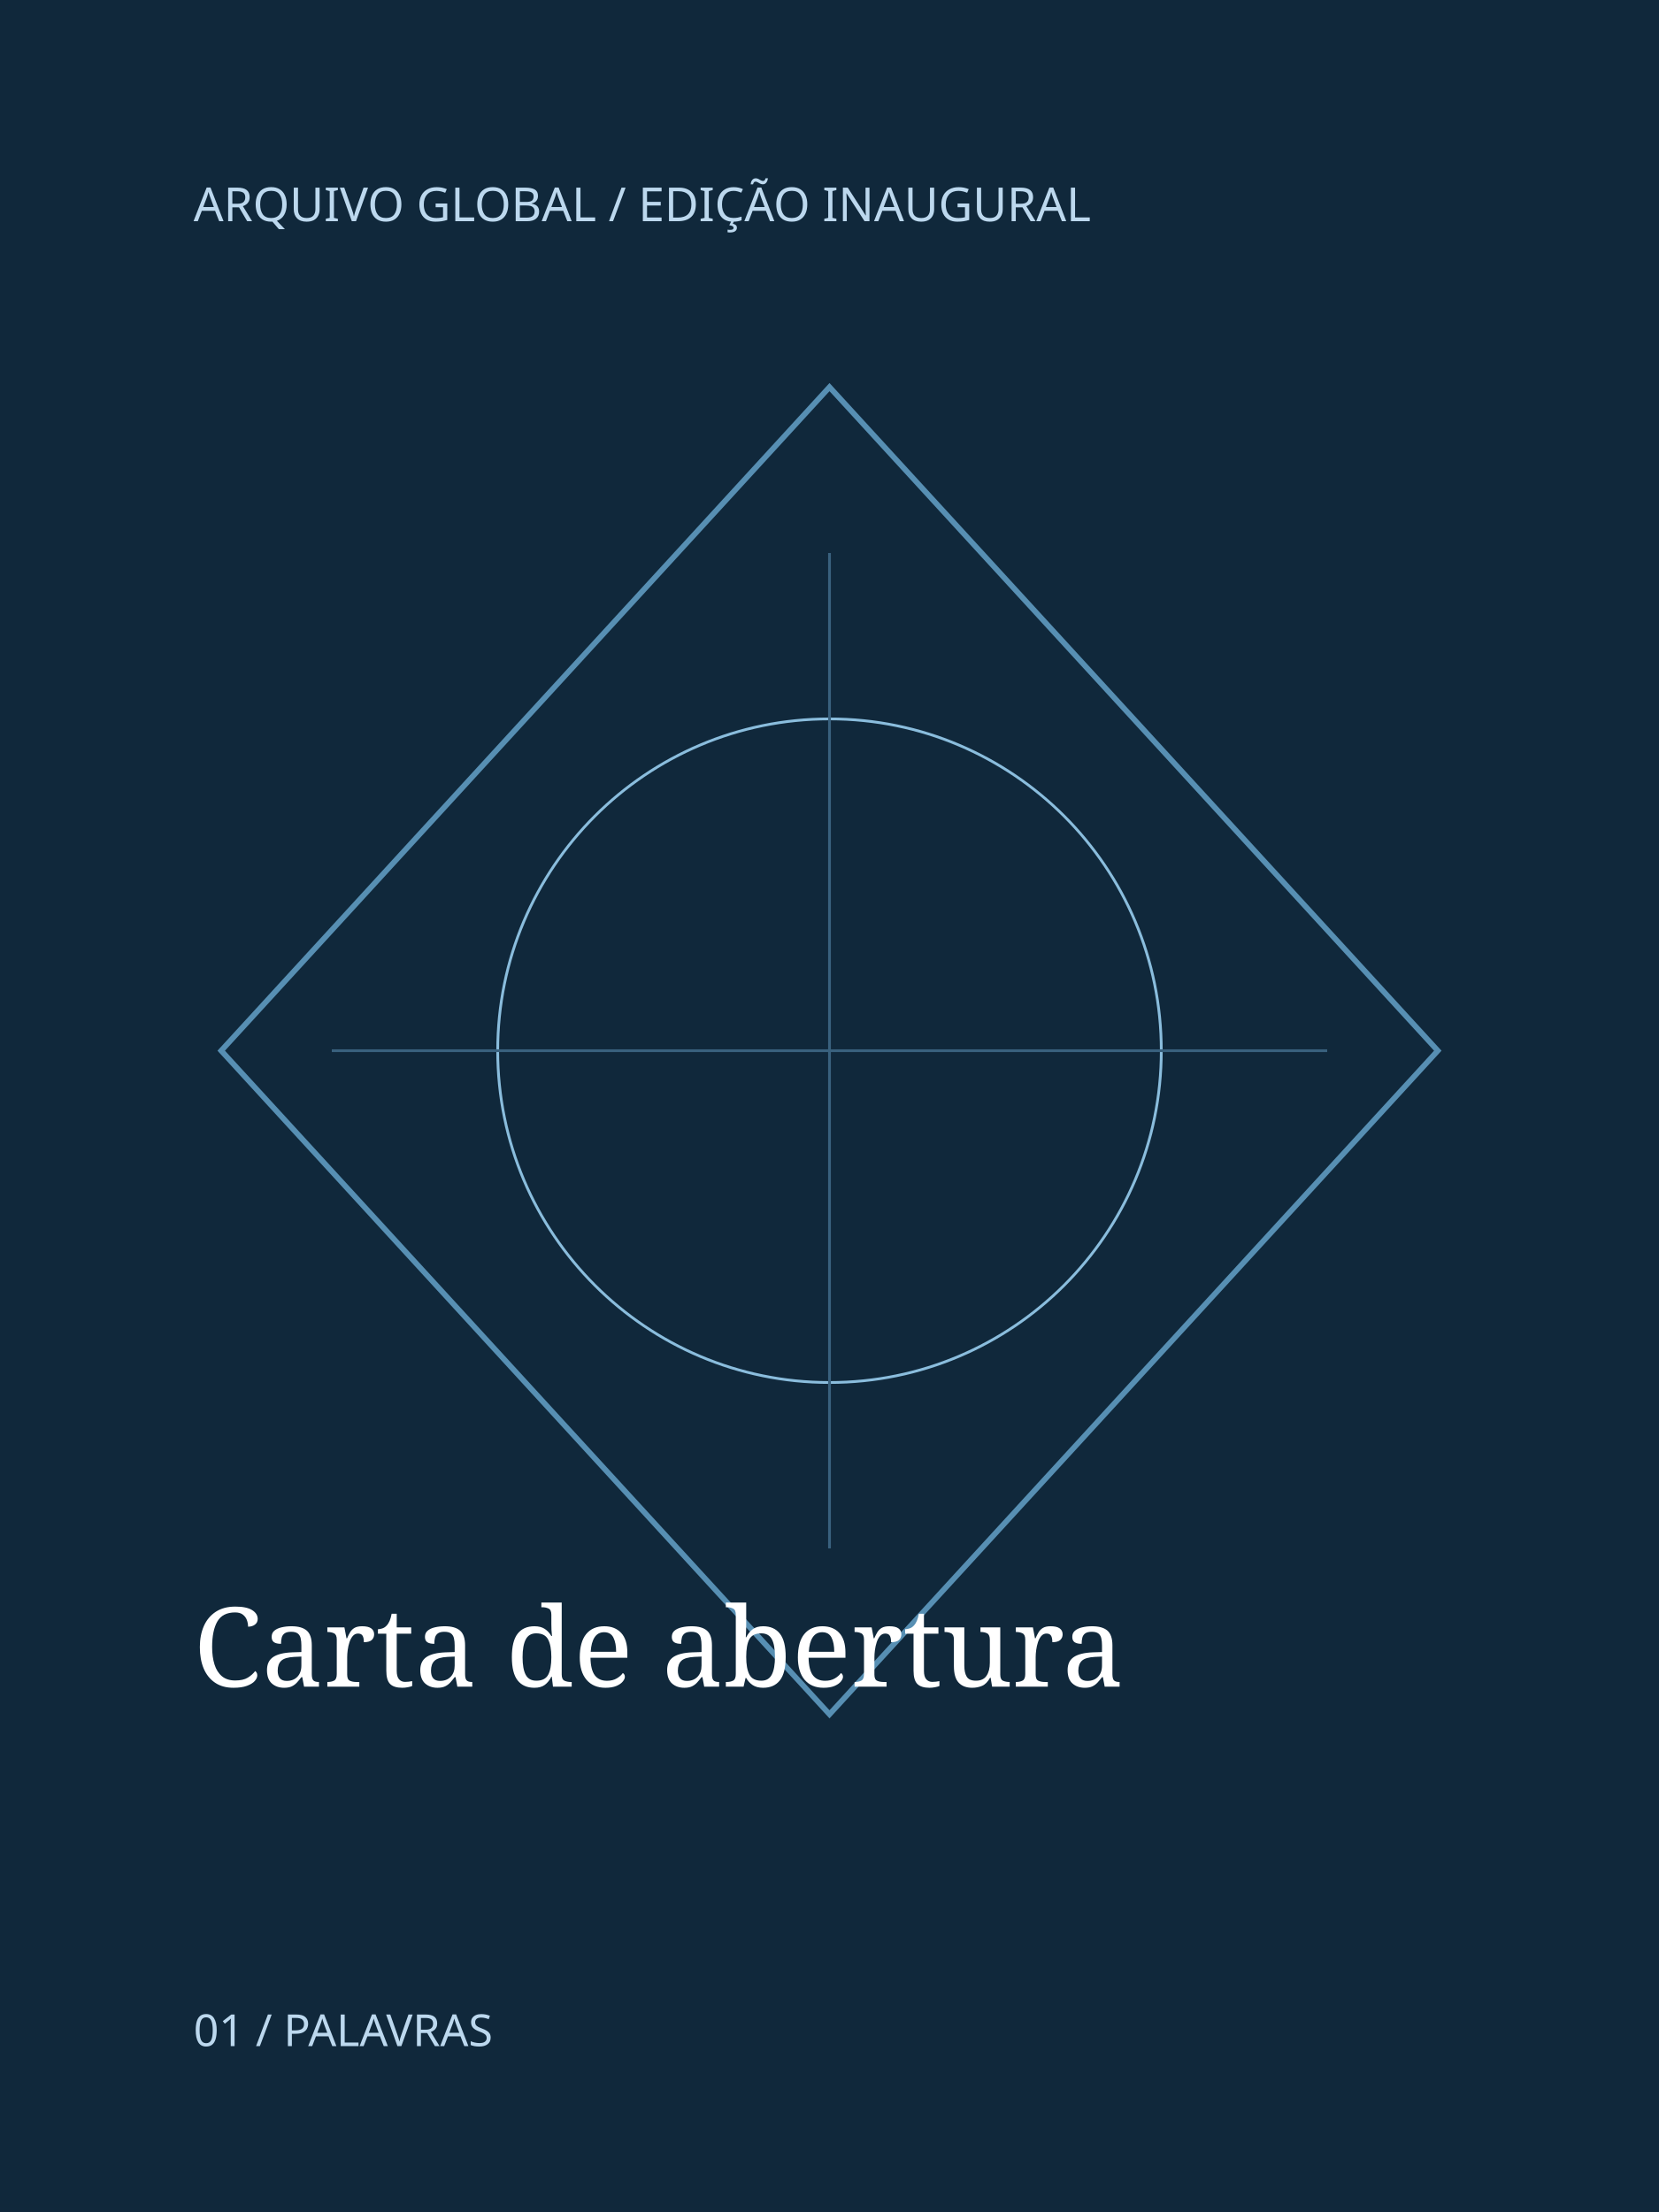
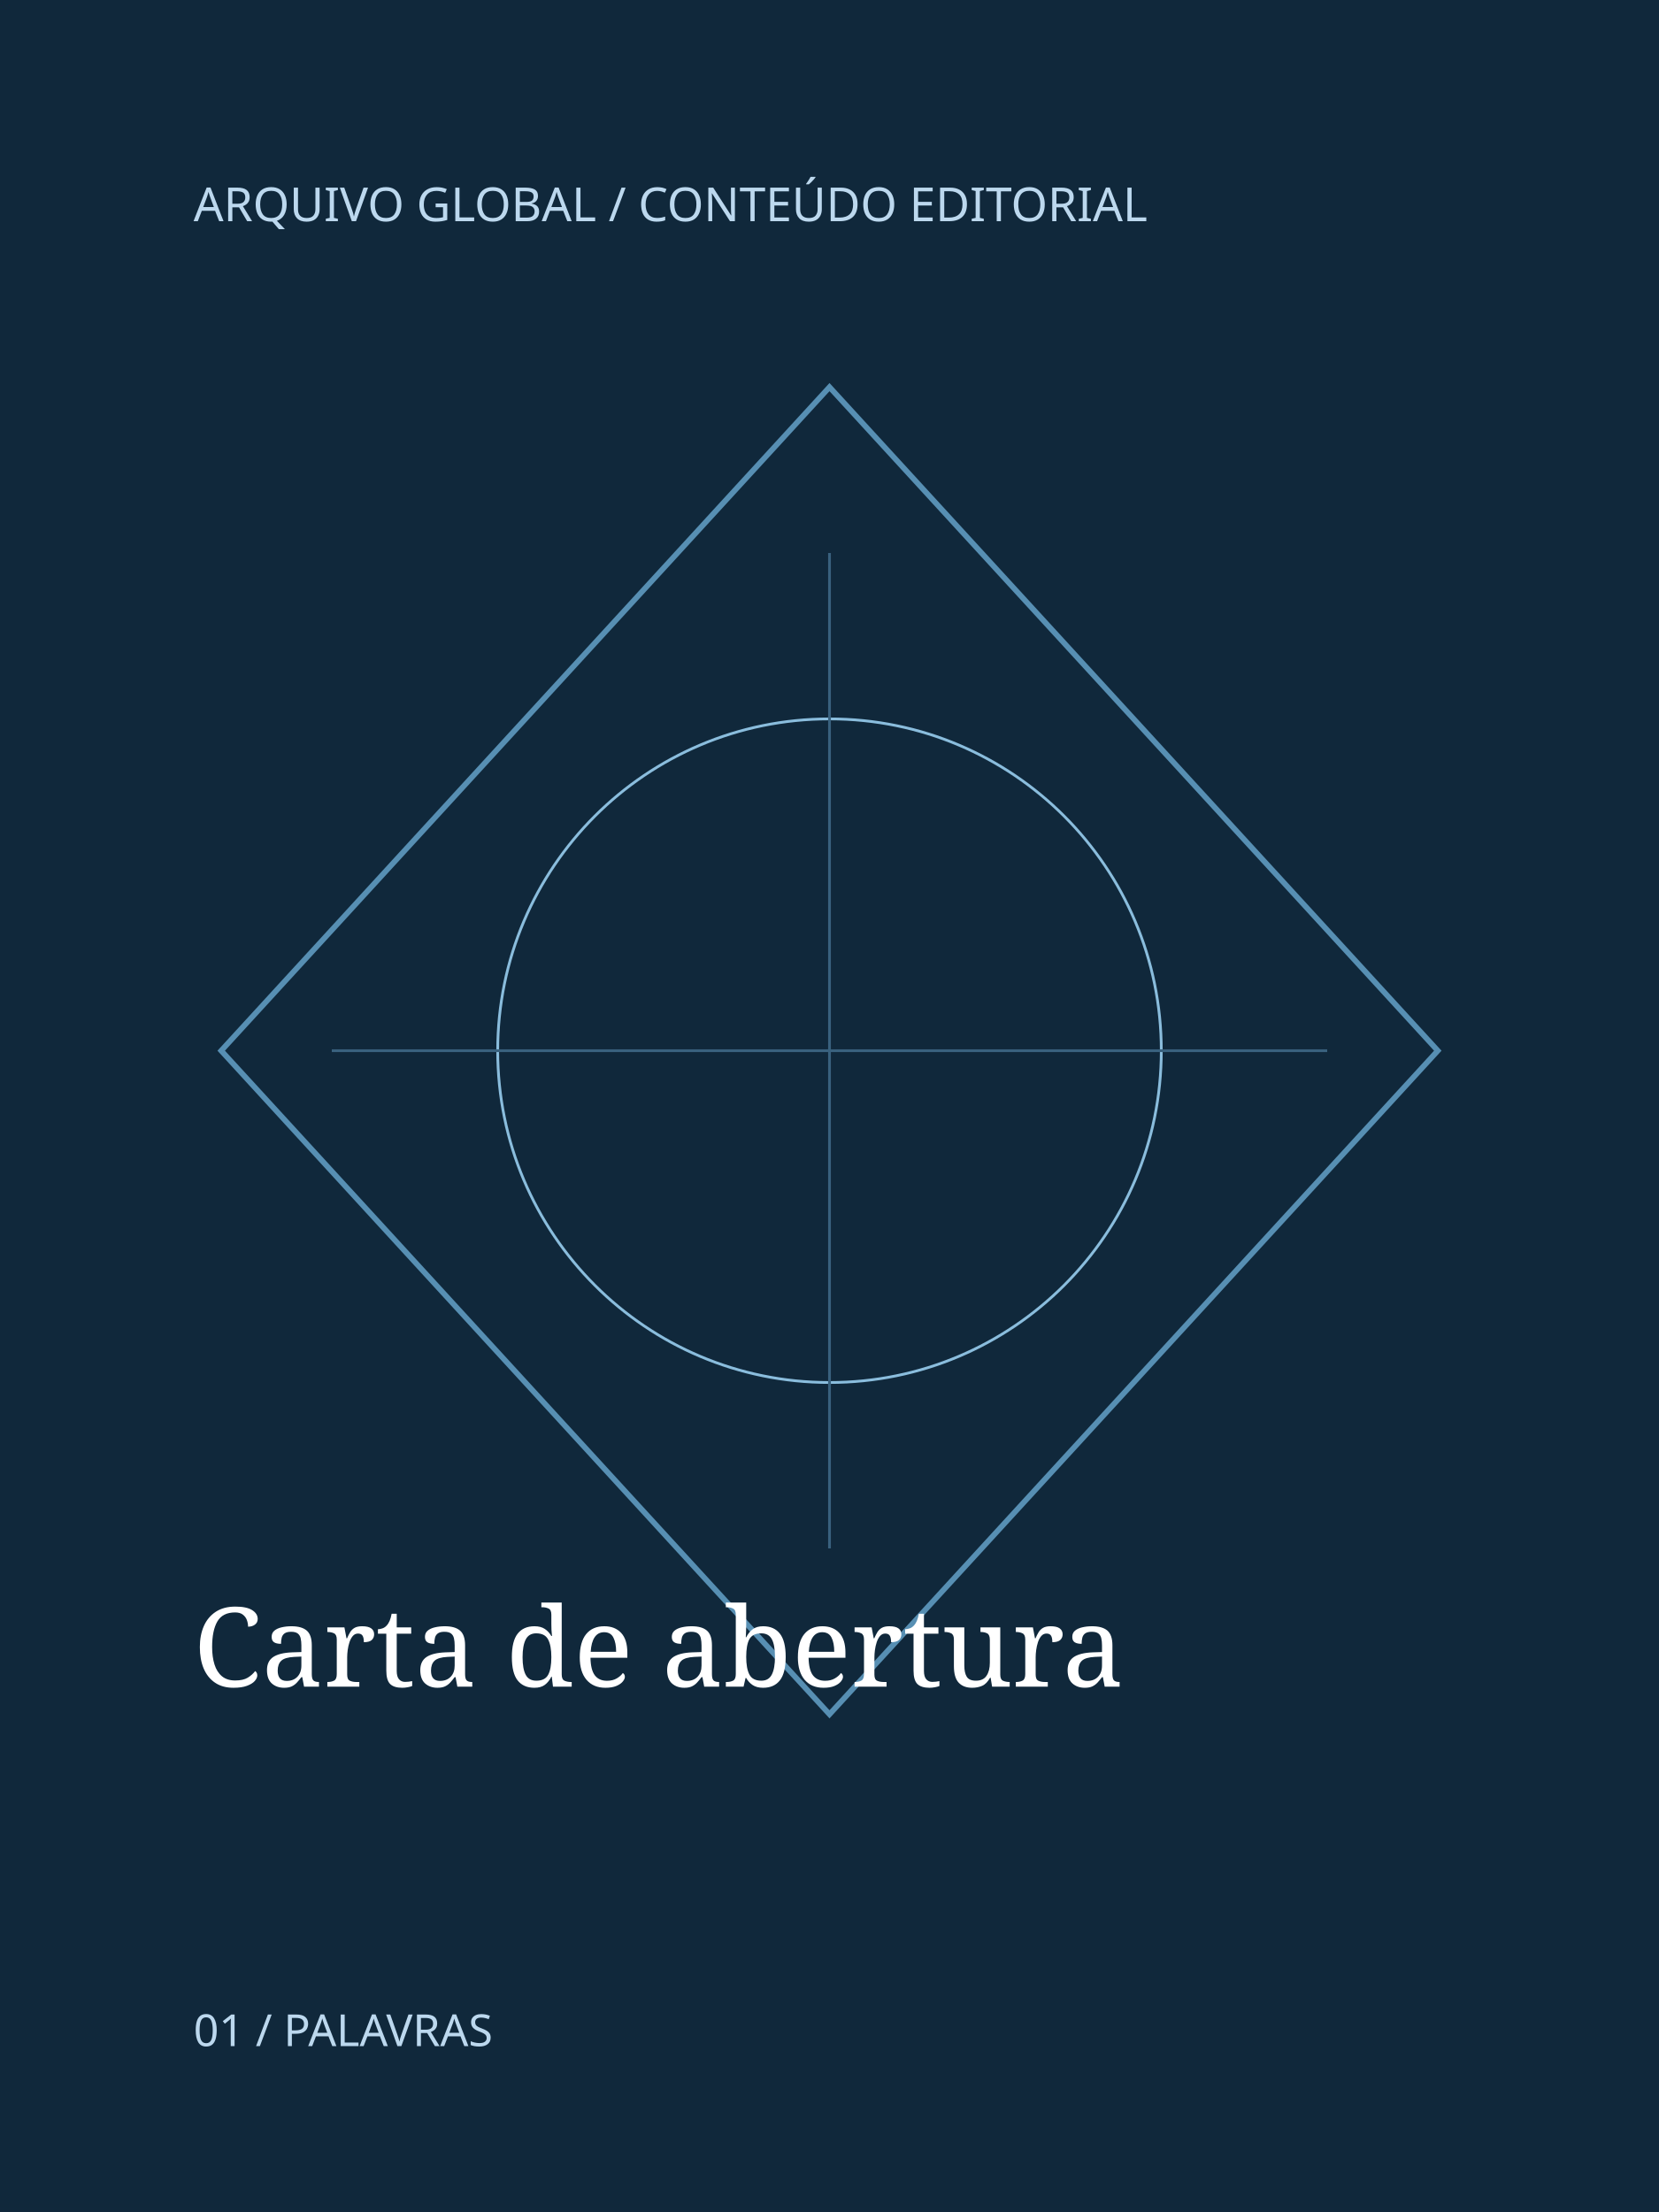
<svg xmlns="http://www.w3.org/2000/svg" viewBox="0 0 600 800">
  <rect width="600" height="800" fill="#10283b" />
  <path d="M80 380L300 140L520 380L300 620Z" fill="none" stroke="#578fb3" stroke-width="2" />
  <circle cx="300" cy="380" r="120" fill="none" stroke="#8abddd" />
  <path d="M300 200V560M120 380H480" stroke="#39617e" />
-   <text x="70" y="80" fill="#bcd8ee" font-family="sans-serif" font-size="17">ARQUIVO GLOBAL / EDIÇÃO INAUGURAL</text>
+   <text x="70" y="80" fill="#bcd8ee" font-family="sans-serif" font-size="17">ARQUIVO GLOBAL / CONTEÚDO EDITORIAL</text>
  <text x="70" y="610" fill="#fff" font-family="Georgia,serif" font-size="40">
    <tspan x="70" dy="0">Carta de abertura</tspan>
  </text>
  <text x="70" y="740" fill="#bcd8ee" font-family="sans-serif" font-size="16">01 / PALAVRAS</text>
</svg>
